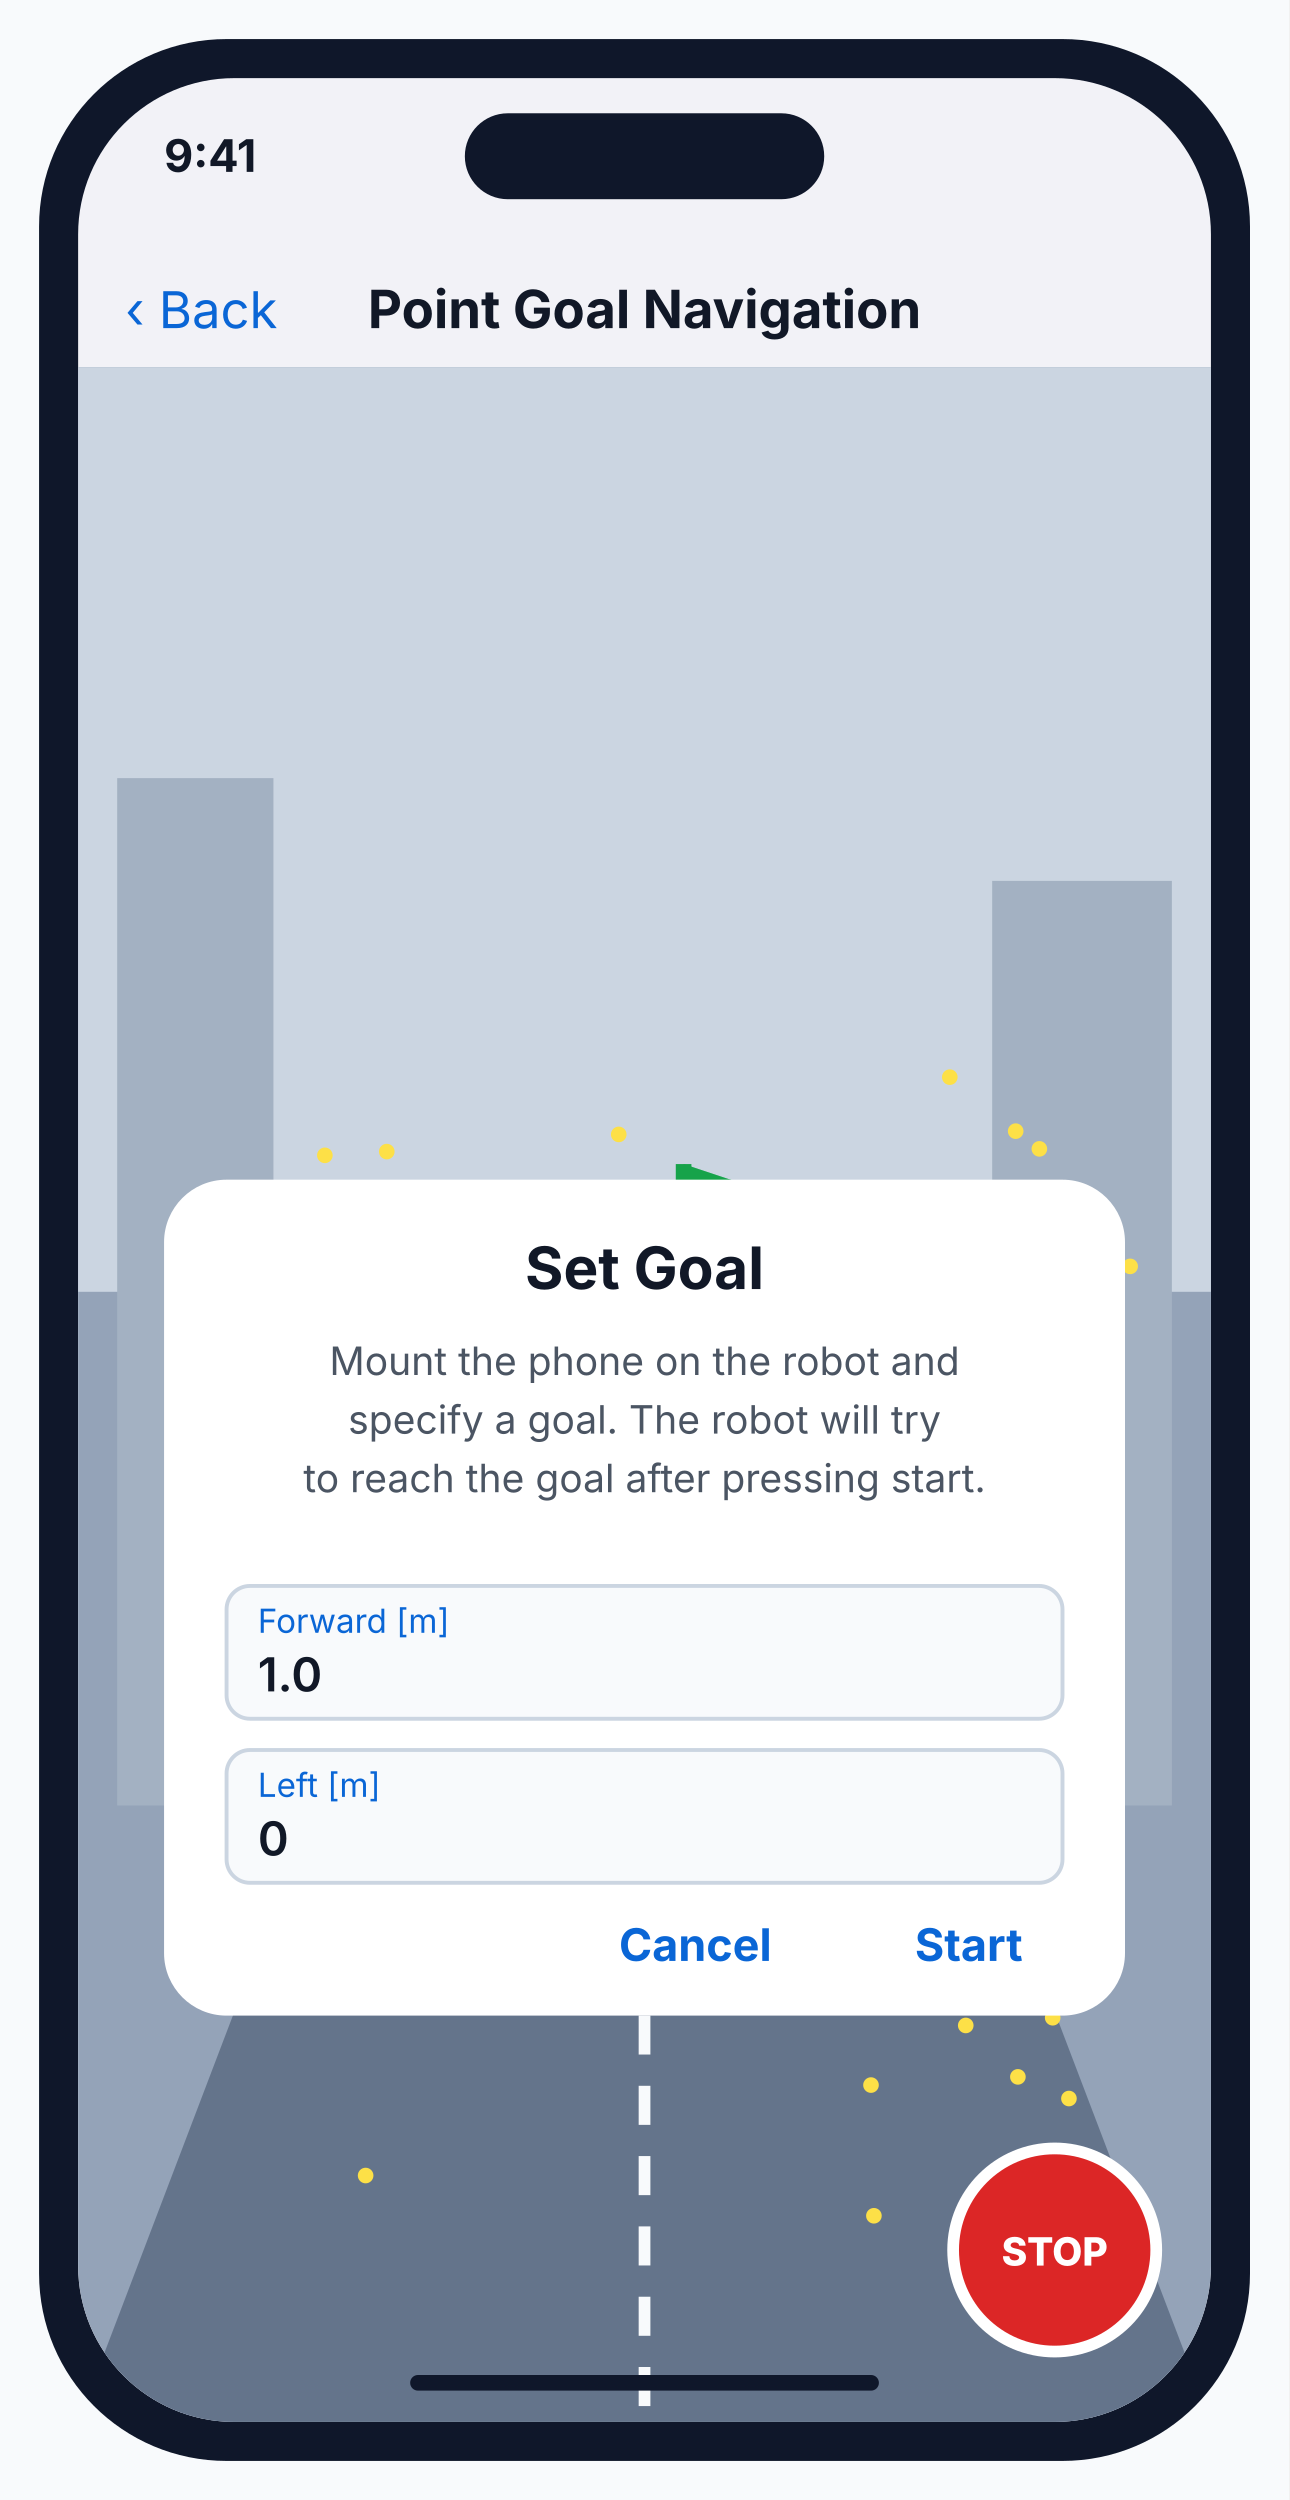
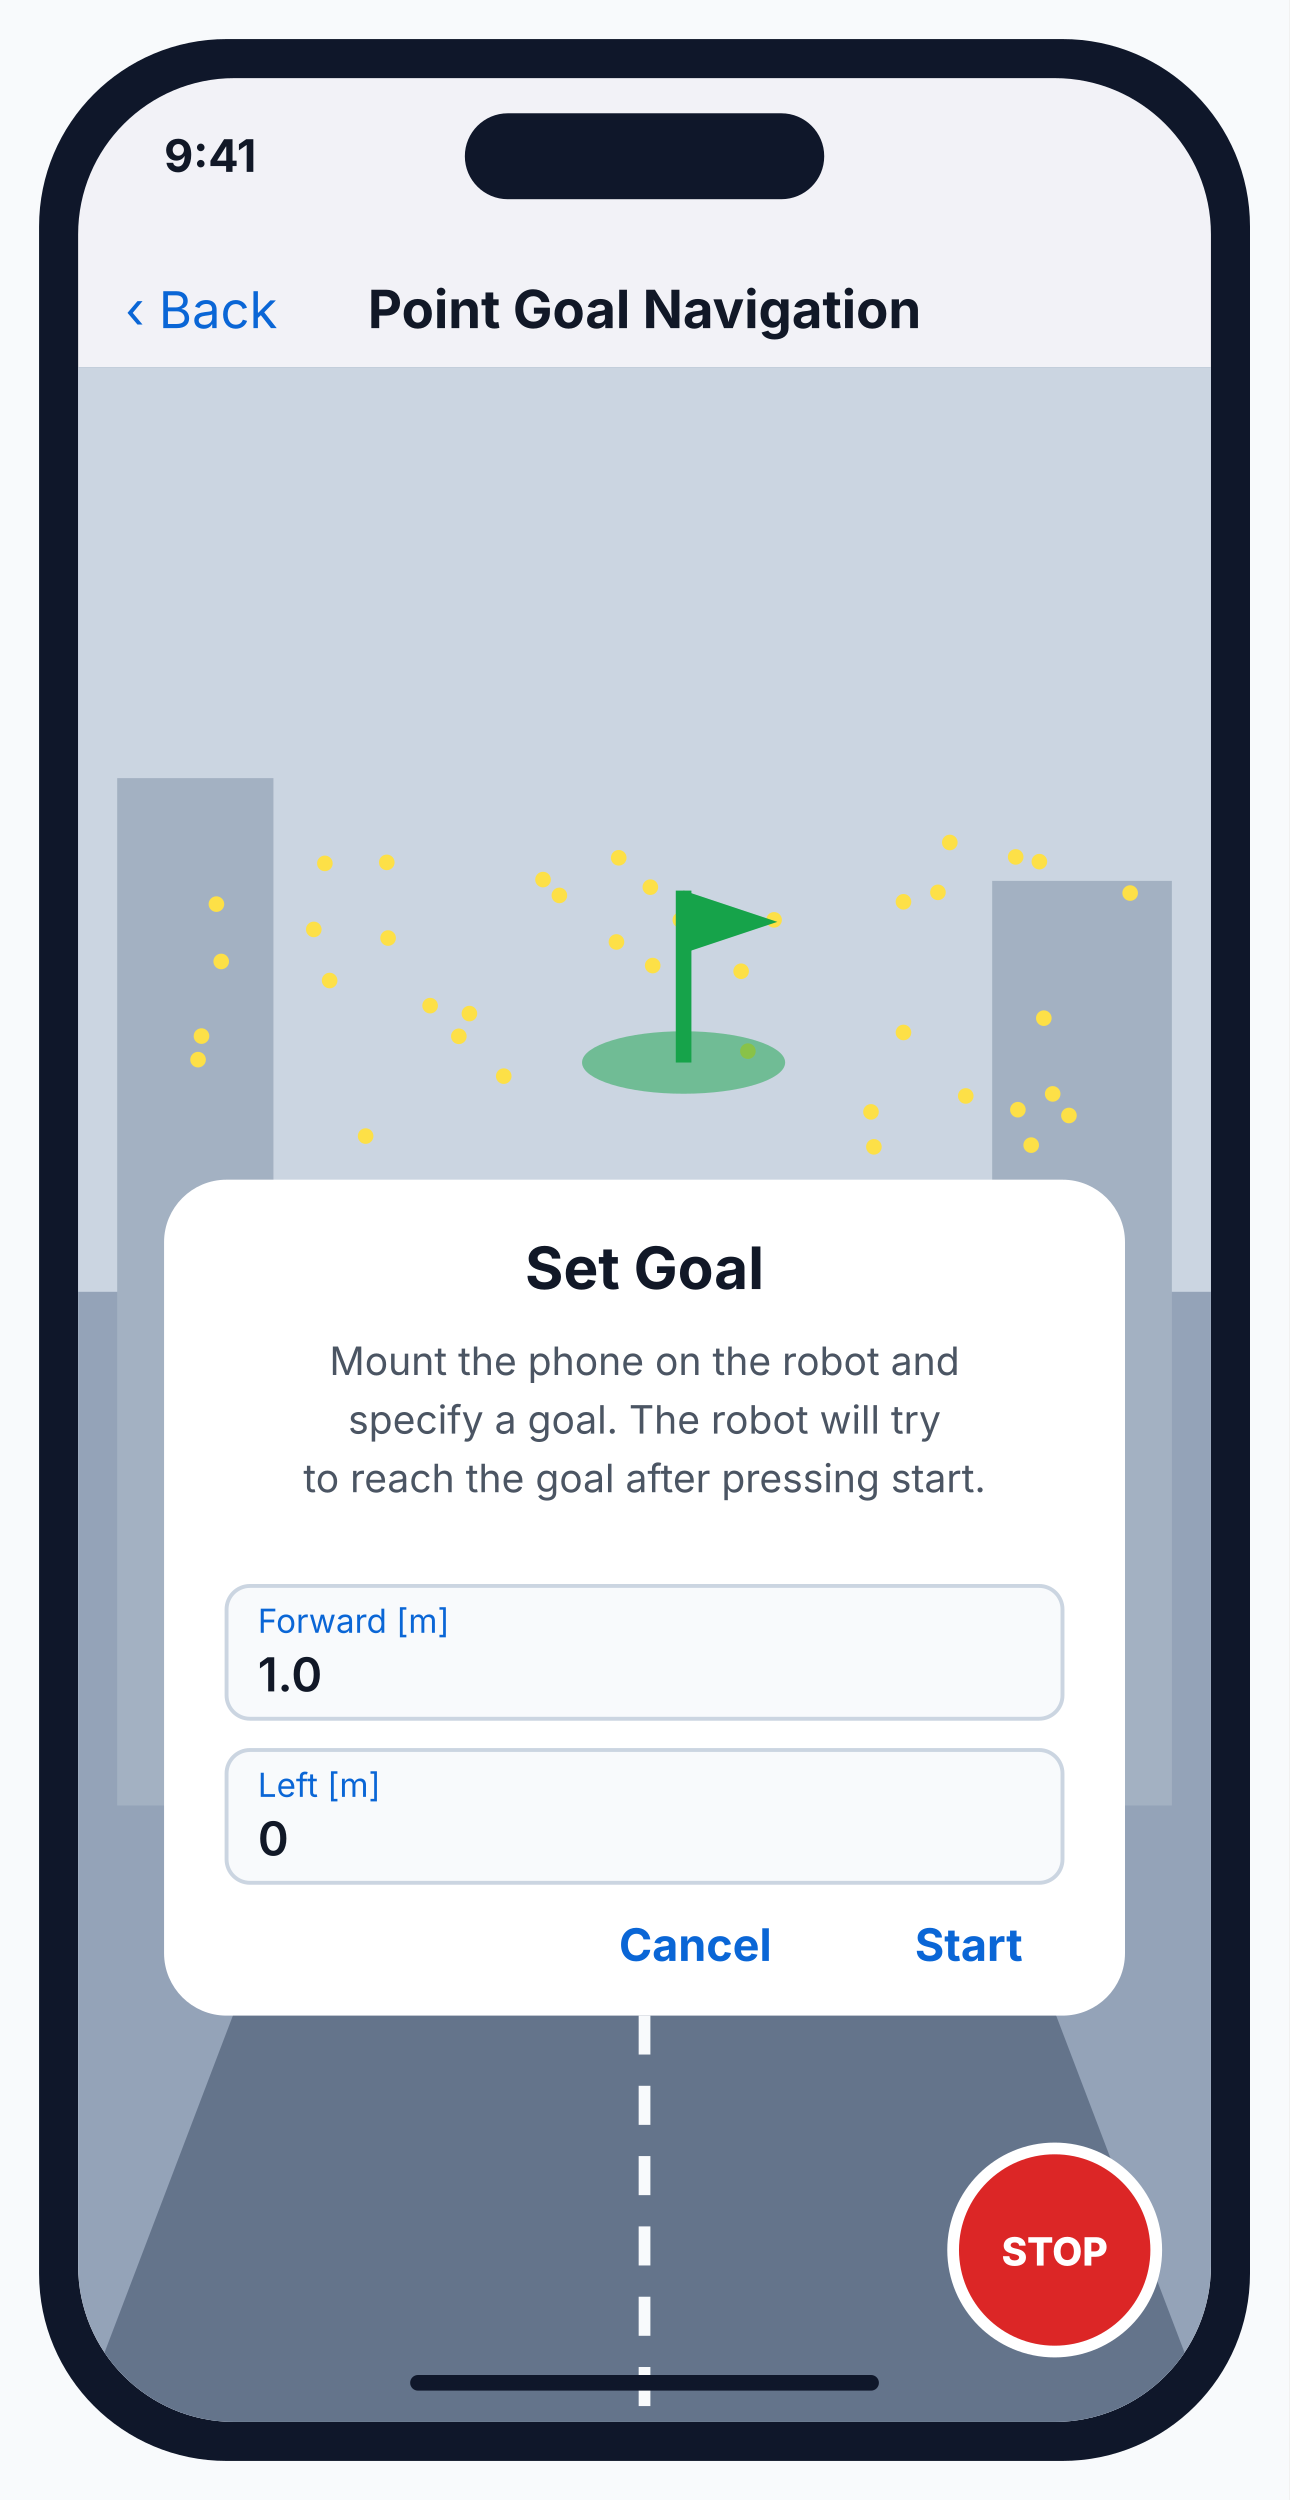
<svg xmlns="http://www.w3.org/2000/svg" width="330" height="640" viewBox="-20 -20 330 640" font-family="Inter, Helvetica, Arial, sans-serif">
  <rect x="-20" y="-20" width="330" height="640" fill="#f8fafc" />
  <g transform="translate(0,0)">
    <rect x="-10" y="-10" width="310" height="620" rx="48" fill="#0f172a" />
    <clipPath id="c0">
      <rect x="0" y="0" width="290" height="600" rx="40" />
    </clipPath>
    <g clip-path="url(#c0)">
      <rect width="290" height="600" fill="#f2f2f7" />
      <text x="22" y="24" font-size="11.5" font-weight="700" fill="#111827" text-anchor="start">9:41</text>
      <rect x="99.0" y="9" width="92" height="22" rx="11" fill="#0f172a" />
      <text x="12" y="64" font-size="13" font-weight="400" fill="#0A66D6" text-anchor="start">‹ Back</text>
      <text x="145.0" y="64" font-size="13.5" font-weight="700" fill="#111827" text-anchor="middle">Point Goal Navigation</text>
      <rect x="0" y="74" width="290" height="526" rx="0" fill="#94a3b8" />
      <rect x="0" y="74" width="290" height="236.7" fill="#cbd5e1" />
      <polygon points="0,600 290,600 179.8,310.7 110.2,310.7" fill="#64748b" />
      <line x1="145.0" y1="315.96" x2="145.0" y2="600" stroke="#f8fafc" stroke-width="3" stroke-dasharray="10 8" />
      <rect x="10" y="179.2" width="40" height="263.0" fill="#a3b1c2" />
      <rect x="234" y="205.5" width="46" height="236.7" fill="#a3b1c2" />
-       <circle cx="79.012" cy="274.807" r="2" fill="#fde047" />
-       <circle cx="119.015" cy="291.281" r="2" fill="#fde047" />
-       <circle cx="36.629" cy="369.706" r="2" fill="#fde047" />
-       <circle cx="249.489" cy="496.544" r="2" fill="#fde047" />
-       <circle cx="211.291" cy="312.573" r="2" fill="#fde047" />
-       <circle cx="154.17" cy="329.985" r="2" fill="#fde047" />
-       <circle cx="63.166" cy="275.766" r="2" fill="#fde047" />
-       <circle cx="73.6" cy="536.937" r="2" fill="#fde047" />
-       <circle cx="227.23" cy="498.515" r="2" fill="#fde047" />
-       <circle cx="220.112" cy="303.513" r="2" fill="#fde047" />
-       <circle cx="97.462" cy="441.378" r="2" fill="#fde047" />
-       <circle cx="202.974" cy="513.778" r="2" fill="#fde047" />
-       <circle cx="240.013" cy="269.576" r="2" fill="#fde047" />
-       <circle cx="171.463" cy="455.601" r="2" fill="#fde047" />
-       <circle cx="146.488" cy="298.537" r="2" fill="#fde047" />
-       <circle cx="138.397" cy="270.412" r="2" fill="#fde047" />
-       <circle cx="253.647" cy="517.224" r="2" fill="#fde047" />
-       <circle cx="156.91" cy="337.478" r="2" fill="#fde047" />
-       <circle cx="247.218" cy="424.013" r="2" fill="#fde047" />
-       <circle cx="240.579" cy="511.678" r="2" fill="#fde047" />
-       <circle cx="147.093" cy="373.635" r="2" fill="#fde047" />
-       <circle cx="169.728" cy="379.072" r="2" fill="#fde047" />
-       <circle cx="60.33" cy="339.025" r="2" fill="#fde047" />
-       <circle cx="223.148" cy="255.75" r="2" fill="#fde047" />
-       <circle cx="31.58" cy="441.18" r="2" fill="#fde047" />
-       <circle cx="90.108" cy="412.01" r="2" fill="#fde047" />
-       <circle cx="137.81" cy="351.024" r="2" fill="#fde047" />
-       <circle cx="269.32" cy="304.192" r="2" fill="#fde047" />
-       <circle cx="123.199" cy="306.449" r="2" fill="#fde047" />
-       <circle cx="178.166" cy="329.865" r="2" fill="#fde047" />
-       <circle cx="108.958" cy="479.528" r="2" fill="#fde047" />
-       <circle cx="100.167" cy="419.612" r="2" fill="#fde047" />
-       <circle cx="246.079" cy="274.111" r="2" fill="#fde047" />
-       <circle cx="35.403" cy="314.78" r="2" fill="#fde047" />
-       <circle cx="211.291" cy="437.707" r="2" fill="#fde047" />
-       <circle cx="79.354" cy="347.279" r="2" fill="#fde047" />
-       <circle cx="64.385" cy="387.968" r="2" fill="#fde047" />
-       <circle cx="30.703" cy="463.739" r="2" fill="#fde047" />
-       <circle cx="243.982" cy="545.607" r="2" fill="#fde047" />
-       <circle cx="203.719" cy="547.238" r="2" fill="#fde047" />
-       <ellipse cx="155.0" cy="322" rx="26" ry="8" fill="#16a34a" opacity="0.5" />
-       <line x1="155.0" y1="322" x2="155.0" y2="278" stroke="#16a34a" stroke-width="4" />
-       <path d="M155.0,278 l24,8 l-24,8 z" fill="#16a34a" />
+       <circle cx="79.012" cy="200.769" r="2" fill="#fde047" />
+       <circle cx="119.015" cy="205.173" r="2" fill="#fde047" />
+       <circle cx="36.629" cy="226.135" r="2" fill="#fde047" />
+       <circle cx="249.489" cy="260.038" r="2" fill="#fde047" />
+       <circle cx="211.291" cy="210.864" r="2" fill="#fde047" />
+       <circle cx="154.17" cy="215.518" r="2" fill="#fde047" />
+       <circle cx="63.166" cy="201.026" r="2" fill="#fde047" />
+       <circle cx="73.6" cy="270.835" r="2" fill="#fde047" />
+       <circle cx="227.23" cy="260.565" r="2" fill="#fde047" />
+       <circle cx="220.112" cy="208.442" r="2" fill="#fde047" />
+       <circle cx="97.462" cy="245.293" r="2" fill="#fde047" />
+       <circle cx="202.974" cy="264.645" r="2" fill="#fde047" />
+       <circle cx="240.013" cy="199.371" r="2" fill="#fde047" />
+       <circle cx="171.463" cy="249.095" r="2" fill="#fde047" />
+       <circle cx="146.488" cy="207.112" r="2" fill="#fde047" />
+       <circle cx="138.397" cy="199.594" r="2" fill="#fde047" />
+       <circle cx="253.647" cy="265.566" r="2" fill="#fde047" />
+       <circle cx="156.91" cy="217.521" r="2" fill="#fde047" />
+       <circle cx="247.218" cy="240.651" r="2" fill="#fde047" />
+       <circle cx="240.579" cy="264.084" r="2" fill="#fde047" />
+       <circle cx="147.093" cy="227.185" r="2" fill="#fde047" />
+       <circle cx="169.728" cy="228.639" r="2" fill="#fde047" />
+       <circle cx="60.33" cy="217.934" r="2" fill="#fde047" />
+       <circle cx="223.148" cy="195.675" r="2" fill="#fde047" />
+       <circle cx="31.58" cy="245.24" r="2" fill="#fde047" />
+       <circle cx="90.108" cy="237.443" r="2" fill="#fde047" />
+       <circle cx="137.81" cy="221.142" r="2" fill="#fde047" />
+       <circle cx="269.32" cy="208.624" r="2" fill="#fde047" />
+       <circle cx="123.199" cy="209.227" r="2" fill="#fde047" />
+       <circle cx="178.166" cy="215.486" r="2" fill="#fde047" />
+       <circle cx="108.958" cy="255.49" r="2" fill="#fde047" />
+       <circle cx="100.167" cy="239.475" r="2" fill="#fde047" />
+       <circle cx="246.079" cy="200.583" r="2" fill="#fde047" />
+       <circle cx="35.403" cy="211.454" r="2" fill="#fde047" />
+       <circle cx="211.291" cy="244.312" r="2" fill="#fde047" />
+       <circle cx="79.354" cy="220.141" r="2" fill="#fde047" />
+       <circle cx="64.385" cy="231.017" r="2" fill="#fde047" />
+       <circle cx="30.703" cy="251.27" r="2" fill="#fde047" />
+       <circle cx="243.982" cy="273.153" r="2" fill="#fde047" />
+       <circle cx="203.719" cy="273.589" r="2" fill="#fde047" />
+       <ellipse cx="155.0" cy="252" rx="26" ry="8" fill="#16a34a" opacity="0.5" />
+       <line x1="155.0" y1="252" x2="155.0" y2="208" stroke="#16a34a" stroke-width="4" />
+       <path d="M155.0,208 l24,8 l-24,8 z" fill="#16a34a" />
      <rect x="22" y="282" width="246" height="214" rx="16" fill="#ffffff" />
      <text x="145.0" y="310" font-size="15" font-weight="700" fill="#111827" text-anchor="middle">Set Goal</text>
      <text x="145.0" y="332" font-size="10" font-weight="400" fill="#4b5563" text-anchor="middle">Mount the phone on the robot and</text>
      <text x="145.0" y="347" font-size="10" font-weight="400" fill="#4b5563" text-anchor="middle">specify a goal. The robot will try</text>
      <text x="145.0" y="362" font-size="10" font-weight="400" fill="#4b5563" text-anchor="middle">to reach the goal after pressing start.</text>
      <rect x="38" y="386" width="214" height="34" rx="6" fill="#f8fafc" stroke="#cbd5e1" stroke-width="1" />
      <text x="46" y="398" font-size="8.5" font-weight="400" fill="#0A66D6" text-anchor="start">Forward [m]</text>
      <text x="46" y="413" font-size="12" font-weight="600" fill="#111827" text-anchor="start">1.0</text>
      <rect x="38" y="428" width="214" height="34" rx="6" fill="#f8fafc" stroke="#cbd5e1" stroke-width="1" />
      <text x="46" y="440" font-size="8.5" font-weight="400" fill="#0A66D6" text-anchor="start">Left [m]</text>
      <text x="46" y="455" font-size="12" font-weight="600" fill="#111827" text-anchor="start">0</text>
      <text x="158" y="482" font-size="11.5" font-weight="700" fill="#0A66D6" text-anchor="middle">Cancel</text>
      <text x="228" y="482" font-size="11.5" font-weight="700" fill="#0A66D6" text-anchor="middle">Start</text>
      <circle cx="250" cy="556" r="26" fill="#dc2626" stroke="#fff" stroke-width="3" />
      <text x="250" y="560" font-size="10" font-weight="800" fill="#fff" text-anchor="middle">STOP</text>
      <rect x="85.0" y="588" width="120" height="4" rx="2" fill="#0f172a" />
    </g>
  </g>
</svg>
